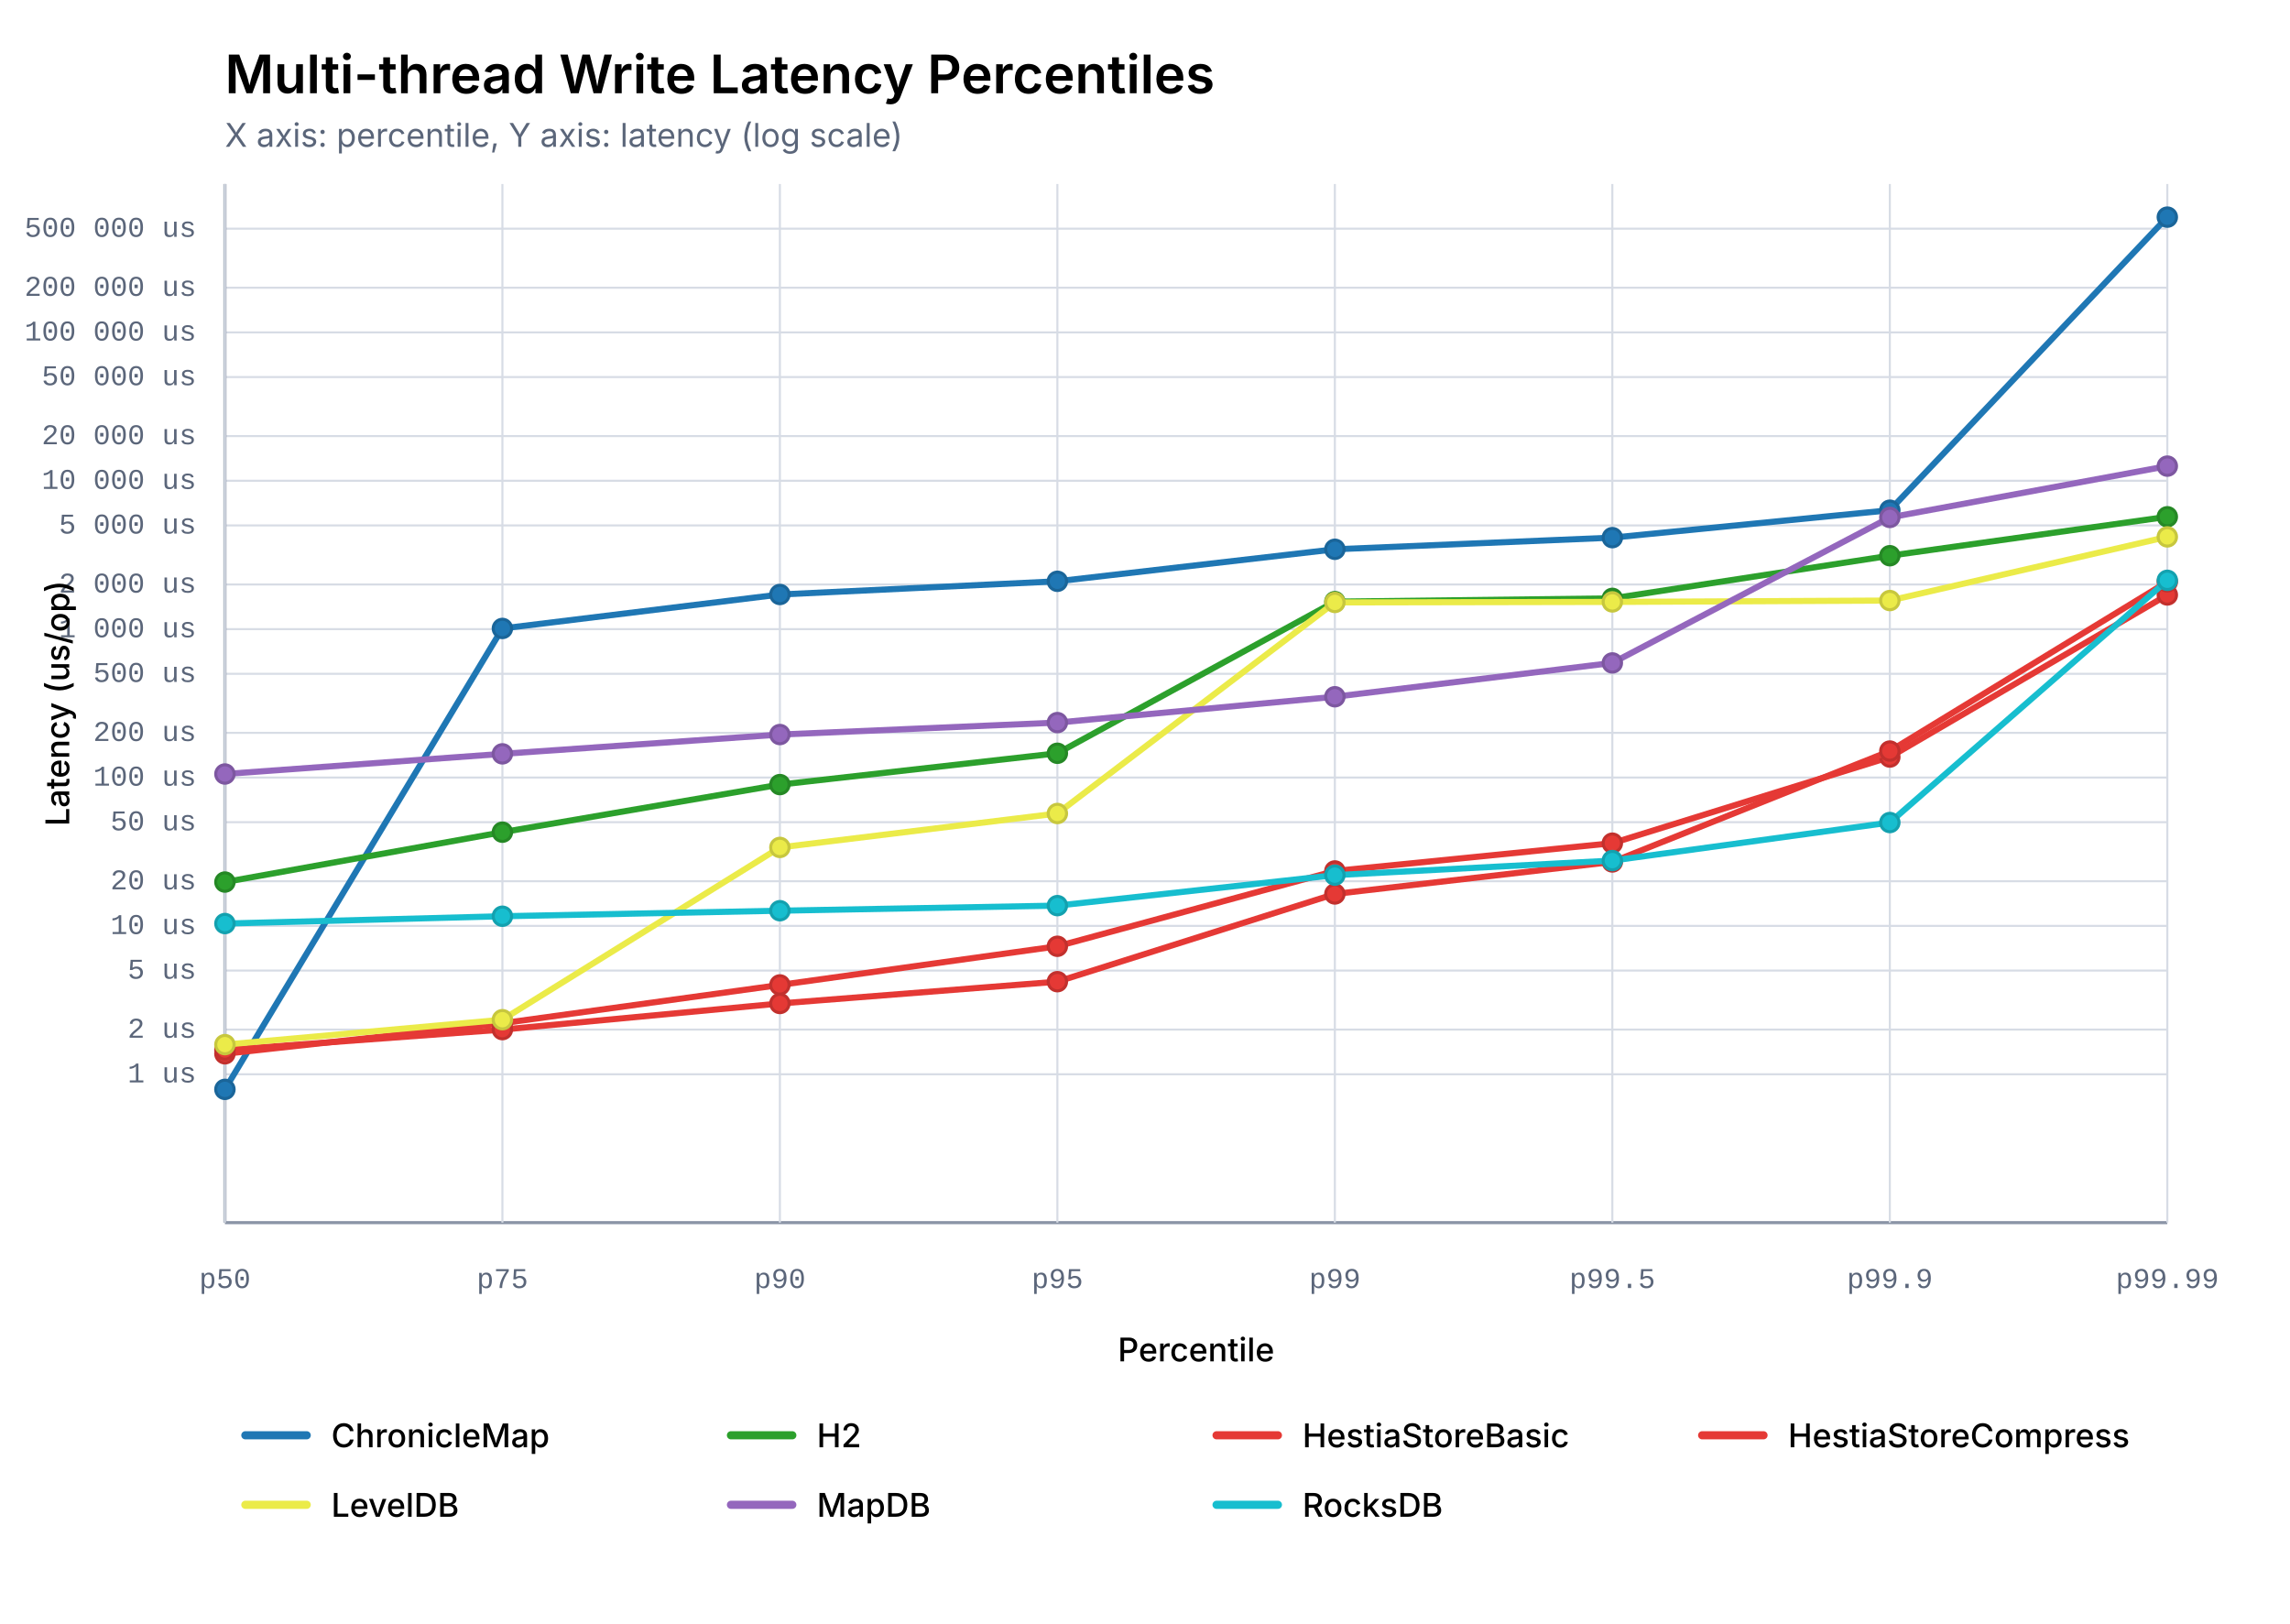
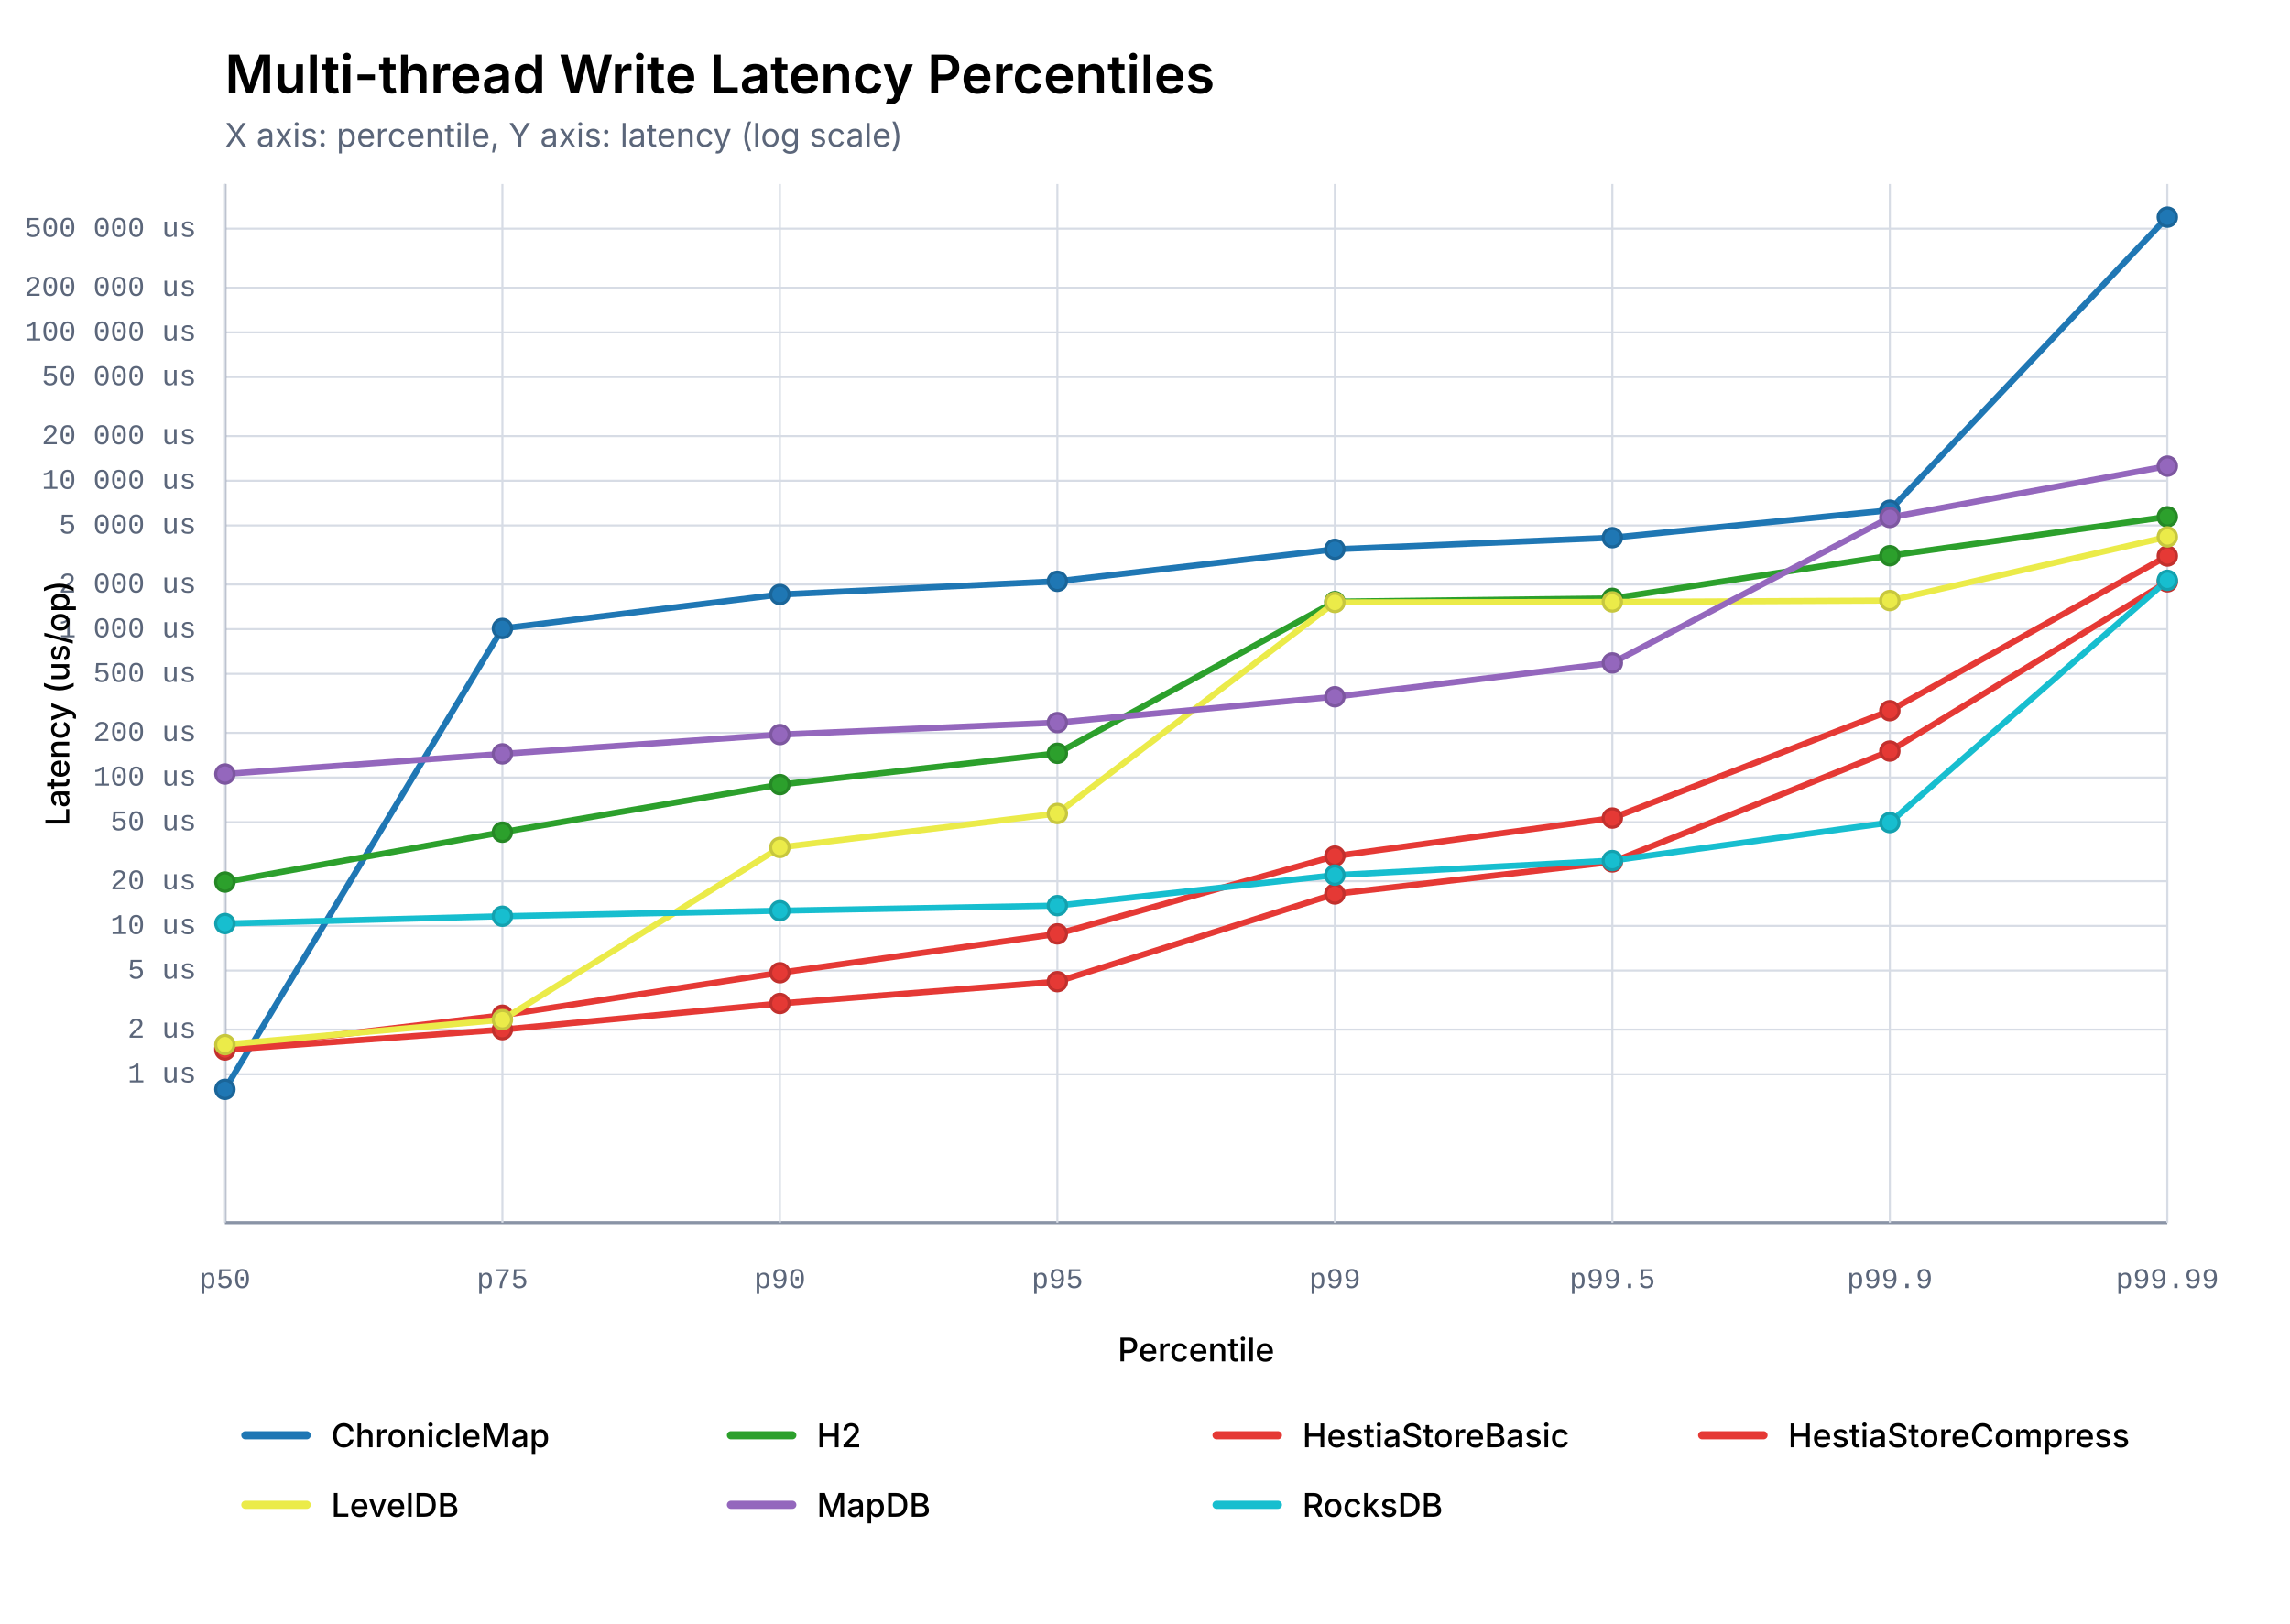
<svg xmlns="http://www.w3.org/2000/svg" width="1120" height="794" viewBox="0 0 1120 794">
  <style>
        text { fill: currentColor; dominant-baseline: middle; }
        .title { font: 600 26px "Inter", "Helvetica Neue", Arial, sans-serif; }
        .subtitle { font: 16px "Inter", "Helvetica Neue", Arial, sans-serif; fill: #5B667A; }
        .axis-label { font: 500 16px "Inter", "Helvetica Neue", Arial, sans-serif; }
        .tick { font: 14px "IBM Plex Mono", "Courier New", monospace; fill: #5B667A; }
        .legend { font: 500 16px "Inter", "Helvetica Neue", Arial, sans-serif; }
        .grid { stroke: #D7DCE5; stroke-width: 1; fill: none; }
        .axis { stroke: #8A94A6; stroke-width: 1.5; fill: none; }
    </style>
  <text class="title" x="110" y="36">Multi-thread Write Latency Percentiles</text>
  <text class="subtitle" x="110" y="66">X axis: percentile, Y axis: latency (log scale)</text>
  <line class="grid" x1="110" y1="525.429" x2="1060" y2="525.429" />
  <text class="tick" x="96" y="525.429" text-anchor="end">1 us</text>
  <line class="grid" x1="110" y1="503.582" x2="1060" y2="503.582" />
  <text class="tick" x="96" y="503.582" text-anchor="end">2 us</text>
  <line class="grid" x1="110" y1="474.703" x2="1060" y2="474.703" />
  <text class="tick" x="96" y="474.703" text-anchor="end">5 us</text>
  <line class="grid" x1="110" y1="452.857" x2="1060" y2="452.857" />
  <text class="tick" x="96" y="452.857" text-anchor="end">10 us</text>
  <line class="grid" x1="110" y1="431.011" x2="1060" y2="431.011" />
  <text class="tick" x="96" y="431.011" text-anchor="end">20 us</text>
  <line class="grid" x1="110" y1="402.132" x2="1060" y2="402.132" />
  <text class="tick" x="96" y="402.132" text-anchor="end">50 us</text>
  <line class="grid" x1="110" y1="380.286" x2="1060" y2="380.286" />
  <text class="tick" x="96" y="380.286" text-anchor="end">100 us</text>
  <line class="grid" x1="110" y1="358.44" x2="1060" y2="358.44" />
  <text class="tick" x="96" y="358.44" text-anchor="end">200 us</text>
  <line class="grid" x1="110" y1="329.56" x2="1060" y2="329.56" />
  <text class="tick" x="96" y="329.56" text-anchor="end">500 us</text>
  <line class="grid" x1="110" y1="307.714" x2="1060" y2="307.714" />
  <text class="tick" x="96" y="307.714" text-anchor="end">1 000 us</text>
  <line class="grid" x1="110" y1="285.868" x2="1060" y2="285.868" />
  <text class="tick" x="96" y="285.868" text-anchor="end">2 000 us</text>
  <line class="grid" x1="110" y1="256.989" x2="1060" y2="256.989" />
  <text class="tick" x="96" y="256.989" text-anchor="end">5 000 us</text>
  <line class="grid" x1="110" y1="235.143" x2="1060" y2="235.143" />
  <text class="tick" x="96" y="235.143" text-anchor="end">10 000 us</text>
  <line class="grid" x1="110" y1="213.297" x2="1060" y2="213.297" />
  <text class="tick" x="96" y="213.297" text-anchor="end">20 000 us</text>
  <line class="grid" x1="110" y1="184.418" x2="1060" y2="184.418" />
  <text class="tick" x="96" y="184.418" text-anchor="end">50 000 us</text>
  <line class="grid" x1="110" y1="162.571" x2="1060" y2="162.571" />
  <text class="tick" x="96" y="162.571" text-anchor="end">100 000 us</text>
  <line class="grid" x1="110" y1="140.725" x2="1060" y2="140.725" />
  <text class="tick" x="96" y="140.725" text-anchor="end">200 000 us</text>
  <line class="grid" x1="110" y1="111.846" x2="1060" y2="111.846" />
  <text class="tick" x="96" y="111.846" text-anchor="end">500 000 us</text>
  <line class="axis" x1="110" y1="598" x2="1060" y2="598" />
  <line class="axis" x1="110" y1="90" x2="110" y2="598" />
  <line class="grid" x1="110.0" y1="90" x2="110.0" y2="598" />
  <text class="tick" x="110.0" y="626" text-anchor="middle">p50</text>
  <line class="grid" x1="245.714" y1="90" x2="245.714" y2="598" />
  <text class="tick" x="245.714" y="626" text-anchor="middle">p75</text>
  <line class="grid" x1="381.429" y1="90" x2="381.429" y2="598" />
  <text class="tick" x="381.429" y="626" text-anchor="middle">p90</text>
  <line class="grid" x1="517.143" y1="90" x2="517.143" y2="598" />
  <text class="tick" x="517.143" y="626" text-anchor="middle">p95</text>
  <line class="grid" x1="652.857" y1="90" x2="652.857" y2="598" />
  <text class="tick" x="652.857" y="626" text-anchor="middle">p99</text>
  <line class="grid" x1="788.571" y1="90" x2="788.571" y2="598" />
  <text class="tick" x="788.571" y="626" text-anchor="middle">p99.5</text>
  <line class="grid" x1="924.286" y1="90" x2="924.286" y2="598" />
  <text class="tick" x="924.286" y="626" text-anchor="middle">p99.9</text>
  <line class="grid" x1="1060.0" y1="90" x2="1060.0" y2="598" />
  <text class="tick" x="1060.0" y="626" text-anchor="middle">p99.99</text>
  <text class="axis-label" x="585" y="660" text-anchor="middle">Percentile</text>
  <text class="axis-label" x="28" y="344" transform="rotate(-90 28 344)" text-anchor="middle">Latency (us/op)</text>
  <polyline points="110.00,532.82 245.71,307.38 381.43,290.77 517.14,284.31 652.86,268.66 788.57,262.96 924.29,249.54 1060.00,106.20" fill="none" stroke="#1F77B4" stroke-width="3" stroke-linejoin="round" stroke-linecap="round" />
  <circle cx="110.0" cy="532.818" r="4.5" fill="#1F77B4" stroke="#1A6599" stroke-width="1.5" />
  <circle cx="245.714" cy="307.379" r="4.5" fill="#1F77B4" stroke="#1A6599" stroke-width="1.5" />
  <circle cx="381.429" cy="290.766" r="4.5" fill="#1F77B4" stroke="#1A6599" stroke-width="1.5" />
  <circle cx="517.143" cy="284.312" r="4.5" fill="#1F77B4" stroke="#1A6599" stroke-width="1.5" />
  <circle cx="652.857" cy="268.657" r="4.5" fill="#1F77B4" stroke="#1A6599" stroke-width="1.5" />
  <circle cx="788.571" cy="262.961" r="4.5" fill="#1F77B4" stroke="#1A6599" stroke-width="1.5" />
  <circle cx="924.286" cy="249.543" r="4.5" fill="#1F77B4" stroke="#1A6599" stroke-width="1.5" />
  <circle cx="1060.0" cy="106.202" r="4.5" fill="#1F77B4" stroke="#1A6599" stroke-width="1.5" />
  <polyline points="110.00,431.42 245.71,407.02 381.43,383.75 517.14,368.43 652.86,294.27 788.57,292.67 924.29,271.80 1060.00,252.76" fill="none" stroke="#2CA02C" stroke-width="3" stroke-linejoin="round" stroke-linecap="round" />
  <circle cx="110.0" cy="431.417" r="4.5" fill="#2CA02C" stroke="#258825" stroke-width="1.5" />
  <circle cx="245.714" cy="407.021" r="4.5" fill="#2CA02C" stroke="#258825" stroke-width="1.5" />
  <circle cx="381.429" cy="383.747" r="4.5" fill="#2CA02C" stroke="#258825" stroke-width="1.5" />
  <circle cx="517.143" cy="368.431" r="4.5" fill="#2CA02C" stroke="#258825" stroke-width="1.5" />
  <circle cx="652.857" cy="294.272" r="4.5" fill="#2CA02C" stroke="#258825" stroke-width="1.5" />
  <circle cx="788.571" cy="292.67" r="4.5" fill="#2CA02C" stroke="#258825" stroke-width="1.5" />
  <circle cx="924.286" cy="271.8" r="4.5" fill="#2CA02C" stroke="#258825" stroke-width="1.5" />
  <circle cx="1060.0" cy="252.76" r="4.5" fill="#2CA02C" stroke="#258825" stroke-width="1.5" />
-   <polyline points="110.00,515.41 245.71,500.46 381.43,481.74 517.14,462.83 652.86,425.99 788.57,412.40 924.29,370.27 1060.00,290.99" fill="none" stroke="#E53935" stroke-width="3" stroke-linejoin="round" stroke-linecap="round" />
-   <circle cx="110.0" cy="515.415" r="4.5" fill="#E53935" stroke="#C2302D" stroke-width="1.5" />
-   <circle cx="245.714" cy="500.464" r="4.5" fill="#E53935" stroke="#C2302D" stroke-width="1.5" />
-   <circle cx="381.429" cy="481.736" r="4.5" fill="#E53935" stroke="#C2302D" stroke-width="1.5" />
-   <circle cx="517.143" cy="462.828" r="4.5" fill="#E53935" stroke="#C2302D" stroke-width="1.5" />
-   <circle cx="652.857" cy="425.987" r="4.5" fill="#E53935" stroke="#C2302D" stroke-width="1.5" />
-   <circle cx="788.571" cy="412.402" r="4.5" fill="#E53935" stroke="#C2302D" stroke-width="1.5" />
-   <circle cx="924.286" cy="370.272" r="4.5" fill="#E53935" stroke="#C2302D" stroke-width="1.5" />
-   <circle cx="1060.0" cy="290.991" r="4.5" fill="#E53935" stroke="#C2302D" stroke-width="1.5" />
+   <polyline points="110.00,512.65 245.71,496.55 381.43,475.78 517.14,456.77 652.86,418.72 788.57,400.11 924.29,347.60 1060.00,271.95" fill="none" stroke="#E53935" stroke-width="3" stroke-linejoin="round" stroke-linecap="round" />
+   <circle cx="110.0" cy="512.649" r="4.5" fill="#E53935" stroke="#C2302D" stroke-width="1.5" />
+   <circle cx="245.714" cy="496.549" r="4.5" fill="#E53935" stroke="#C2302D" stroke-width="1.5" />
+   <circle cx="381.429" cy="475.781" r="4.5" fill="#E53935" stroke="#C2302D" stroke-width="1.5" />
+   <circle cx="517.143" cy="456.772" r="4.5" fill="#E53935" stroke="#C2302D" stroke-width="1.5" />
+   <circle cx="652.857" cy="418.723" r="4.5" fill="#E53935" stroke="#C2302D" stroke-width="1.5" />
+   <circle cx="788.571" cy="400.11" r="4.5" fill="#E53935" stroke="#C2302D" stroke-width="1.5" />
+   <circle cx="924.286" cy="347.598" r="4.5" fill="#E53935" stroke="#C2302D" stroke-width="1.5" />
+   <circle cx="1060.0" cy="271.949" r="4.5" fill="#E53935" stroke="#C2302D" stroke-width="1.5" />
  <polyline points="110.00,513.54 245.71,503.58 381.43,490.80 517.14,480.14 652.86,437.23 788.57,421.58 924.29,367.34 1060.00,284.56" fill="none" stroke="#E53935" stroke-width="3" stroke-linejoin="round" stroke-linecap="round" />
  <circle cx="110.0" cy="513.544" r="4.5" fill="#E53935" stroke="#C2302D" stroke-width="1.5" />
  <circle cx="245.714" cy="503.582" r="4.5" fill="#E53935" stroke="#C2302D" stroke-width="1.5" />
  <circle cx="381.429" cy="490.803" r="4.5" fill="#E53935" stroke="#C2302D" stroke-width="1.5" />
  <circle cx="517.143" cy="480.139" r="4.5" fill="#E53935" stroke="#C2302D" stroke-width="1.5" />
  <circle cx="652.857" cy="437.235" r="4.5" fill="#E53935" stroke="#C2302D" stroke-width="1.5" />
  <circle cx="788.571" cy="421.58" r="4.5" fill="#E53935" stroke="#C2302D" stroke-width="1.5" />
  <circle cx="924.286" cy="367.342" r="4.5" fill="#E53935" stroke="#C2302D" stroke-width="1.5" />
  <circle cx="1060.0" cy="284.562" r="4.5" fill="#E53935" stroke="#C2302D" stroke-width="1.5" />
  <polyline points="110.00,510.93 245.71,498.74 381.43,414.48 517.14,397.88 652.86,294.65 788.57,294.40 924.29,293.73 1060.00,262.59" fill="none" stroke="#ebeb49" stroke-width="3" stroke-linejoin="round" stroke-linecap="round" />
  <circle cx="110.0" cy="510.932" r="4.5" fill="#ebeb49" stroke="#C7C73E" stroke-width="1.5" />
  <circle cx="245.714" cy="498.742" r="4.5" fill="#ebeb49" stroke="#C7C73E" stroke-width="1.5" />
  <circle cx="381.429" cy="414.48" r="4.5" fill="#ebeb49" stroke="#C7C73E" stroke-width="1.5" />
  <circle cx="517.143" cy="397.883" r="4.5" fill="#ebeb49" stroke="#C7C73E" stroke-width="1.5" />
  <circle cx="652.857" cy="294.653" r="4.5" fill="#ebeb49" stroke="#C7C73E" stroke-width="1.5" />
  <circle cx="788.571" cy="294.398" r="4.5" fill="#ebeb49" stroke="#C7C73E" stroke-width="1.5" />
  <circle cx="924.286" cy="293.729" r="4.5" fill="#ebeb49" stroke="#C7C73E" stroke-width="1.5" />
  <circle cx="1060.0" cy="262.589" r="4.5" fill="#ebeb49" stroke="#C7C73E" stroke-width="1.5" />
  <polyline points="110.00,378.57 245.71,368.71 381.43,359.27 517.14,353.42 652.86,340.78 788.57,324.24 924.29,253.08 1060.00,227.98" fill="none" stroke="#9467BD" stroke-width="3" stroke-linejoin="round" stroke-linecap="round" />
  <circle cx="110.0" cy="378.568" r="4.5" fill="#9467BD" stroke="#7D57A0" stroke-width="1.5" />
  <circle cx="245.714" cy="368.709" r="4.5" fill="#9467BD" stroke="#7D57A0" stroke-width="1.5" />
  <circle cx="381.429" cy="359.267" r="4.5" fill="#9467BD" stroke="#7D57A0" stroke-width="1.5" />
  <circle cx="517.143" cy="353.424" r="4.5" fill="#9467BD" stroke="#7D57A0" stroke-width="1.5" />
  <circle cx="652.857" cy="340.783" r="4.5" fill="#9467BD" stroke="#7D57A0" stroke-width="1.5" />
  <circle cx="788.571" cy="324.244" r="4.5" fill="#9467BD" stroke="#7D57A0" stroke-width="1.5" />
  <circle cx="924.286" cy="253.078" r="4.5" fill="#9467BD" stroke="#7D57A0" stroke-width="1.5" />
  <circle cx="1060.0" cy="227.984" r="4.5" fill="#9467BD" stroke="#7D57A0" stroke-width="1.5" />
  <polyline points="110.00,451.72 245.71,448.14 381.43,445.43 517.14,442.94 652.86,428.03 788.57,420.91 924.29,402.30 1060.00,283.84" fill="none" stroke="#17BECF" stroke-width="3" stroke-linejoin="round" stroke-linecap="round" />
  <circle cx="110.0" cy="451.718" r="4.5" fill="#17BECF" stroke="#13A1AF" stroke-width="1.5" />
  <circle cx="245.714" cy="448.136" r="4.5" fill="#17BECF" stroke="#13A1AF" stroke-width="1.5" />
  <circle cx="381.429" cy="445.433" r="4.5" fill="#17BECF" stroke="#13A1AF" stroke-width="1.5" />
  <circle cx="517.143" cy="442.944" r="4.5" fill="#17BECF" stroke="#13A1AF" stroke-width="1.5" />
  <circle cx="652.857" cy="428.03" r="4.5" fill="#17BECF" stroke="#13A1AF" stroke-width="1.5" />
  <circle cx="788.571" cy="420.915" r="4.5" fill="#17BECF" stroke="#13A1AF" stroke-width="1.5" />
  <circle cx="924.286" cy="402.304" r="4.5" fill="#17BECF" stroke="#13A1AF" stroke-width="1.5" />
  <circle cx="1060.0" cy="283.839" r="4.5" fill="#17BECF" stroke="#13A1AF" stroke-width="1.5" />
  <line x1="120.0" y1="702.0" x2="150.0" y2="702.0" stroke="#1F77B4" stroke-width="4" stroke-linecap="round" />
  <text class="legend" x="162.0" y="702.0">ChronicleMap</text>
  <line x1="357.5" y1="702.0" x2="387.5" y2="702.0" stroke="#2CA02C" stroke-width="4" stroke-linecap="round" />
  <text class="legend" x="399.5" y="702.0">H2</text>
  <line x1="595.0" y1="702.0" x2="625.0" y2="702.0" stroke="#E53935" stroke-width="4" stroke-linecap="round" />
  <text class="legend" x="637.0" y="702.0">HestiaStoreBasic</text>
  <line x1="832.5" y1="702.0" x2="862.5" y2="702.0" stroke="#E53935" stroke-width="4" stroke-linecap="round" />
  <text class="legend" x="874.5" y="702.0">HestiaStoreCompress</text>
  <line x1="120.0" y1="736.0" x2="150.0" y2="736.0" stroke="#ebeb49" stroke-width="4" stroke-linecap="round" />
  <text class="legend" x="162.0" y="736.0">LevelDB</text>
  <line x1="357.5" y1="736.0" x2="387.5" y2="736.0" stroke="#9467BD" stroke-width="4" stroke-linecap="round" />
  <text class="legend" x="399.5" y="736.0">MapDB</text>
  <line x1="595.0" y1="736.0" x2="625.0" y2="736.0" stroke="#17BECF" stroke-width="4" stroke-linecap="round" />
  <text class="legend" x="637.0" y="736.0">RocksDB</text>
</svg>
